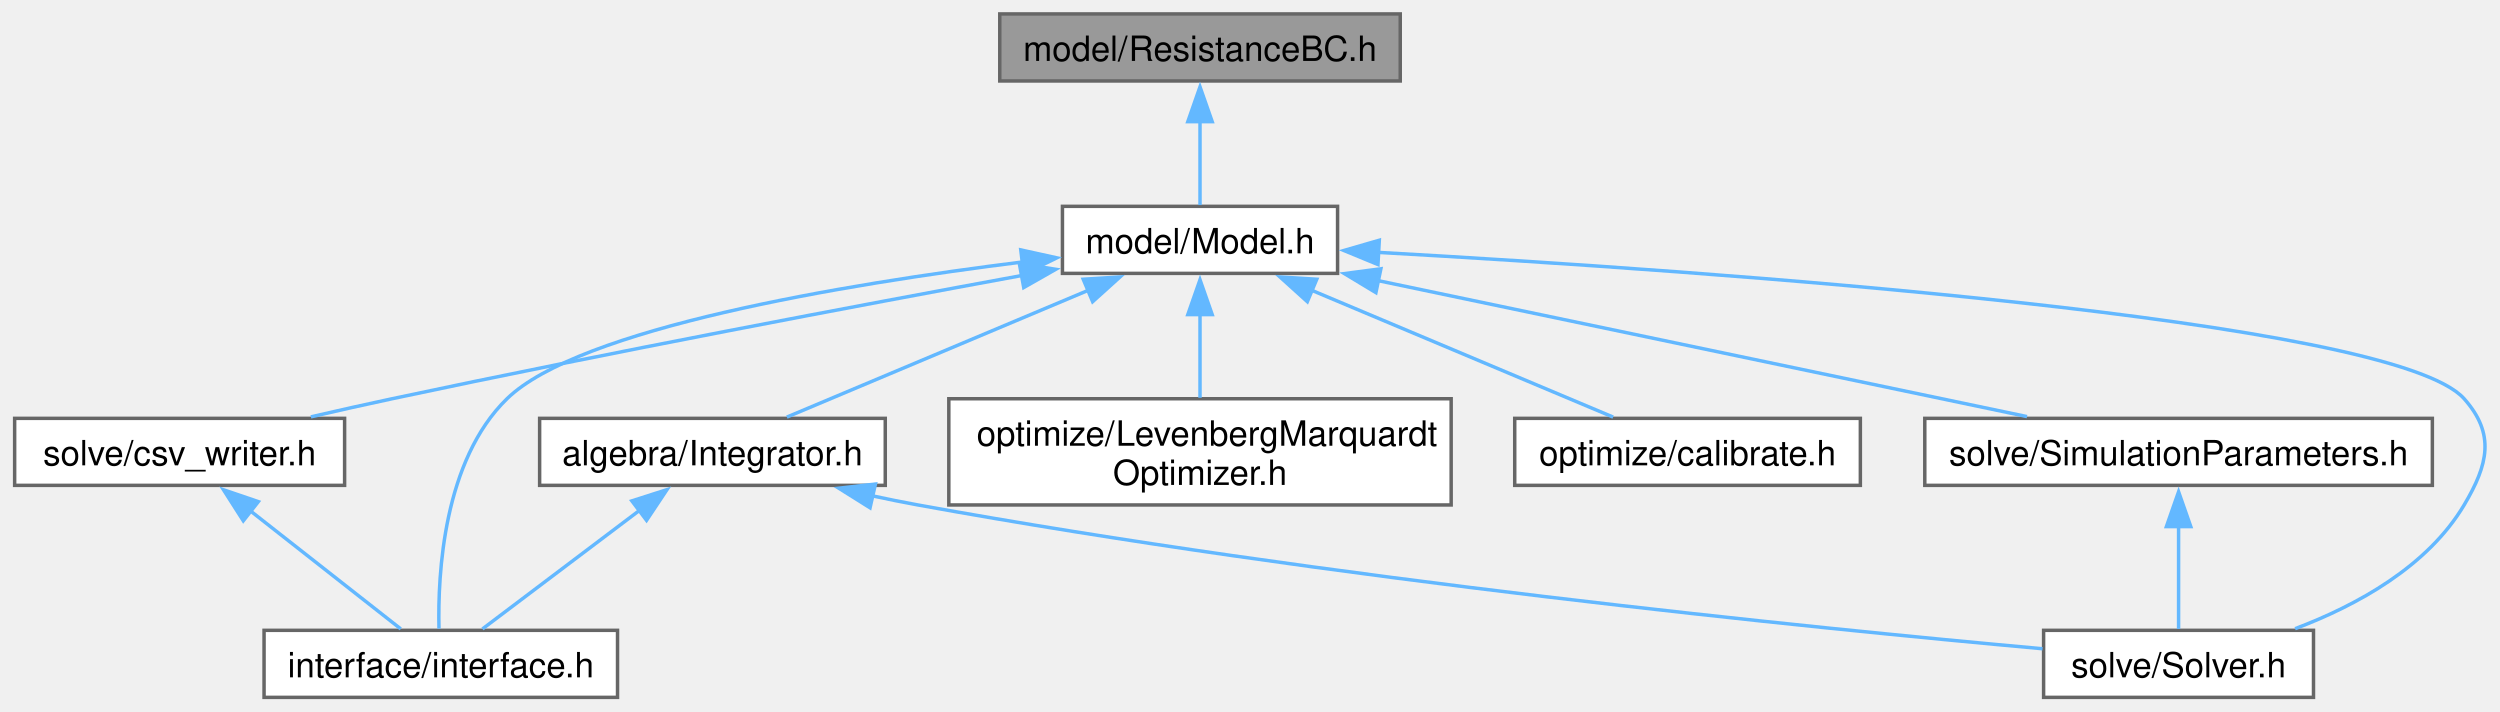
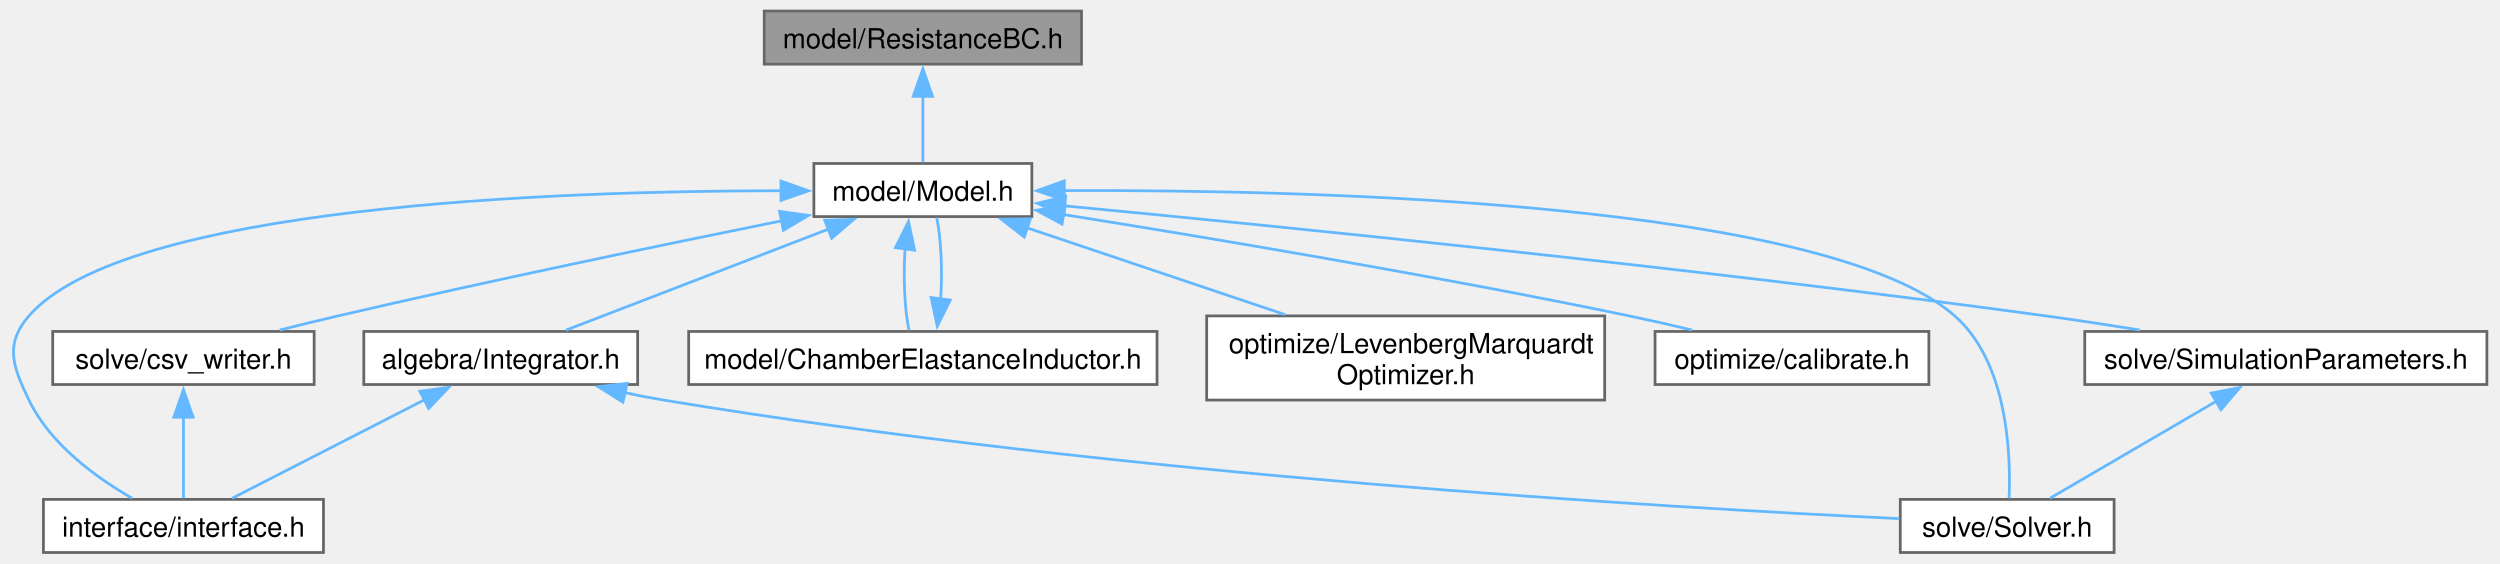
- <svg xmlns="http://www.w3.org/2000/svg" xmlns:xlink="http://www.w3.org/1999/xlink" width="717pt" height="204pt" viewBox="0.00 0.00 717.47 204.25">
+ <svg xmlns="http://www.w3.org/2000/svg" xmlns:xlink="http://www.w3.org/1999/xlink" width="905pt" height="204pt" viewBox="0.00 0.00 904.61 204.25">
  <g id="graph0" class="graph" transform="scale(1 1) rotate(0) translate(4 200.25)">
    <g id="Node000001" class="node">
      <g id="a_Node000001">
        <a xlink:title="model::ResistanceBC source file">
-           <polygon fill="#999999" stroke="#666666" points="397.88,-196.25 282.88,-196.25 282.88,-177 397.88,-177 397.88,-196.25" />
-           <text text-anchor="middle" x="340.38" y="-182.75" font-family="Helvetica,sans-Serif" font-size="10.00">model/ResistanceBC.h</text>
+           <polygon fill="#999999" stroke="#666666" points="387.24,-196.25 272.24,-196.25 272.24,-177 387.24,-177 387.24,-196.25" />
+           <text text-anchor="middle" x="329.74" y="-182.75" font-family="Helvetica,sans-Serif" font-size="10.00">model/ResistanceBC.h</text>
        </a>
      </g>
    </g>
    <g id="Node000002" class="node">
      <g id="a_Node000002">
        <a xlink:href="_model_8h.html" target="_top" xlink:title="model::Model source file">
-           <polygon fill="white" stroke="#666666" points="379.88,-141 300.88,-141 300.88,-121.75 379.88,-121.75 379.88,-141" />
-           <text text-anchor="middle" x="340.38" y="-127.5" font-family="Helvetica,sans-Serif" font-size="10.00">model/Model.h</text>
+           <polygon fill="white" stroke="#666666" points="369.24,-141 290.24,-141 290.24,-121.75 369.24,-121.75 369.24,-141" />
+           <text text-anchor="middle" x="329.74" y="-127.5" font-family="Helvetica,sans-Serif" font-size="10.00">model/Model.h</text>
        </a>
      </g>
    </g>
    <g id="edge1_Node000001_Node000002" class="edge">
      <g id="a_edge1_Node000001_Node000002">
        <a xlink:title=" ">
-           <path fill="none" stroke="#63b8ff" d="M340.38,-165.38C340.38,-157.09 340.38,-147.92 340.38,-141.36" />
-           <polygon fill="#63b8ff" stroke="#63b8ff" points="336.88,-165.32 340.38,-175.32 343.88,-165.32 336.88,-165.32" />
+           <path fill="none" stroke="#63b8ff" d="M329.74,-165.38C329.74,-157.09 329.74,-147.92 329.74,-141.36" />
+           <polygon fill="#63b8ff" stroke="#63b8ff" points="326.24,-165.32 329.74,-175.32 333.24,-165.32 326.24,-165.32" />
        </a>
      </g>
    </g>
    <g id="Node000003" class="node">
      <g id="a_Node000003">
        <a xlink:href="_integrator_8h.html" target="_top" xlink:title="Integrator source file.">
-           <polygon fill="white" stroke="#666666" points="250,-80.12 150.75,-80.12 150.75,-60.88 250,-60.88 250,-80.12" />
-           <text text-anchor="middle" x="200.38" y="-66.62" font-family="Helvetica,sans-Serif" font-size="10.00">algebra/Integrator.h</text>
+           <polygon fill="white" stroke="#666666" points="226.36,-80.12 127.11,-80.12 127.11,-60.88 226.36,-60.88 226.36,-80.12" />
+           <text text-anchor="middle" x="176.74" y="-66.62" font-family="Helvetica,sans-Serif" font-size="10.00">algebra/Integrator.h</text>
        </a>
      </g>
    </g>
    <g id="edge2_Node000002_Node000003" class="edge">
      <g id="a_edge2_Node000002_Node000003">
        <a xlink:title=" ">
-           <path fill="none" stroke="#63b8ff" d="M308.49,-116.97C281.94,-105.8 244.85,-90.2 221.74,-80.48" />
-           <polygon fill="#63b8ff" stroke="#63b8ff" points="306.84,-120.07 317.41,-120.72 309.55,-113.62 306.84,-120.07" />
+           <path fill="none" stroke="#63b8ff" d="M295.7,-117.28C266.72,-106.13 225.84,-90.4 200.33,-80.58" />
+           <polygon fill="#63b8ff" stroke="#63b8ff" points="294.16,-120.44 304.75,-120.76 296.68,-113.9 294.16,-120.44" />
        </a>
      </g>
    </g>
    <g id="Node000004" class="node">
      <g id="a_Node000004">
        <a xlink:href="interface_8h.html" target="_top" xlink:title="svZeroDSolver callable interface.">
-           <polygon fill="white" stroke="#666666" points="173.12,-19.25 71.62,-19.25 71.62,0 173.12,0 173.12,-19.25" />
-           <text text-anchor="middle" x="122.38" y="-5.75" font-family="Helvetica,sans-Serif" font-size="10.00">interface/interface.h</text>
+           <polygon fill="white" stroke="#666666" points="112.49,-19.25 10.99,-19.25 10.99,0 112.49,0 112.49,-19.25" />
+           <text text-anchor="middle" x="61.74" y="-5.75" font-family="Helvetica,sans-Serif" font-size="10.00">interface/interface.h</text>
        </a>
      </g>
    </g>
    <g id="edge5_Node000002_Node000004" class="edge">
      <g id="a_edge5_Node000002_Node000004">
        <a xlink:title=" ">
-           <path fill="none" stroke="#63b8ff" d="M289.45,-125.03C237.65,-118.56 162.13,-105.95 141.38,-85.75 123.15,-68.02 121.48,-35.52 121.85,-19.72" />
-           <polygon fill="#63b8ff" stroke="#63b8ff" points="288.91,-128.49 299.26,-126.21 289.75,-121.54 288.91,-128.49" />
+           <path fill="none" stroke="#63b8ff" d="M278.47,-131.12C196.23,-131.09 40.49,-125.62 5.74,-85.75 -3.17,-75.53 -0.15,-67.46 5.74,-55.25 13.45,-39.23 30.02,-27.19 43.15,-19.67" />
+           <polygon fill="#63b8ff" stroke="#63b8ff" points="278.31,-134.62 288.3,-131.09 278.29,-127.62 278.31,-134.62" />
        </a>
      </g>
    </g>
    <g id="Node000005" class="node">
      <g id="a_Node000005">
        <a xlink:href="_solver_8h.html" target="_top" xlink:title="Solver source file.">
-           <polygon fill="white" stroke="#666666" points="660.12,-19.25 582.62,-19.25 582.62,0 660.12,0 660.12,-19.25" />
-           <text text-anchor="middle" x="621.38" y="-5.75" font-family="Helvetica,sans-Serif" font-size="10.00">solve/Solver.h</text>
+           <polygon fill="white" stroke="#666666" points="761.49,-19.25 683.99,-19.25 683.99,0 761.49,0 761.49,-19.25" />
+           <text text-anchor="middle" x="722.74" y="-5.75" font-family="Helvetica,sans-Serif" font-size="10.00">solve/Solver.h</text>
        </a>
      </g>
    </g>
-     <g id="edge10_Node000002_Node000005" class="edge">
-       <g id="a_edge10_Node000002_Node000005">
+     <g id="edge12_Node000002_Node000005" class="edge">
+       <g id="a_edge12_Node000002_Node000005">
        <a xlink:title=" ">
-           <path fill="none" stroke="#63b8ff" d="M391.53,-127.78C486.67,-122.44 683.06,-108.72 703.38,-85.75 712.36,-75.6 710.3,-66.9 703.38,-55.25 692.86,-37.56 672.6,-26.43 654.84,-19.72" />
-           <polygon fill="#63b8ff" stroke="#63b8ff" points="391.48,-124.28 381.69,-128.32 391.87,-131.27 391.48,-124.28" />
+           <path fill="none" stroke="#63b8ff" d="M380.92,-131.18C471.95,-131.52 656.85,-126.95 703.74,-85.75 722.94,-68.88 724.1,-35.67 723.43,-19.67" />
+           <polygon fill="#63b8ff" stroke="#63b8ff" points="381.04,-127.68 371.02,-131.12 381,-134.68 381.04,-127.68" />
        </a>
      </g>
    </g>
    <g id="Node000006" class="node">
      <g id="a_Node000006">
-         <a xlink:href="_levenberg_marquardt_optimizer_8h.html" target="_top" xlink:title="opt::LevenbergMarquardtOptimizer source file">
-           <polygon fill="white" stroke="#666666" points="412.5,-85.75 268.25,-85.75 268.25,-55.25 412.5,-55.25 412.5,-85.75" />
-           <text text-anchor="start" x="276.25" y="-72.25" font-family="Helvetica,sans-Serif" font-size="10.00">optimize/LevenbergMarquardt</text>
-           <text text-anchor="middle" x="340.38" y="-61" font-family="Helvetica,sans-Serif" font-size="10.00">Optimizer.h</text>
+         <a xlink:href="_chamber_elastance_inductor_8h.html" target="_top" xlink:title="model::ChamberElastanceInductor source file">
+           <polygon fill="white" stroke="#666666" points="414.61,-80.12 244.86,-80.12 244.86,-60.88 414.61,-60.88 414.61,-80.12" />
+           <text text-anchor="middle" x="329.74" y="-66.62" font-family="Helvetica,sans-Serif" font-size="10.00">model/ChamberElastanceInductor.h</text>
        </a>
      </g>
    </g>
    <g id="edge6_Node000002_Node000006" class="edge">
      <g id="a_edge6_Node000002_Node000006">
        <a xlink:title=" ">
-           <path fill="none" stroke="#63b8ff" d="M340.38,-110.17C340.38,-102.24 340.38,-93.31 340.38,-86.03" />
-           <polygon fill="#63b8ff" stroke="#63b8ff" points="336.88,-109.92 340.38,-119.92 343.88,-109.92 336.88,-109.92" />
+           <path fill="none" stroke="#63b8ff" d="M323.3,-110.28C322.6,-100.17 323.07,-88.42 324.71,-80.53" />
+           <polygon fill="#63b8ff" stroke="#63b8ff" points="319.79,-110.46 324.53,-119.93 326.73,-109.57 319.79,-110.46" />
        </a>
      </g>
    </g>
    <g id="Node000007" class="node">
      <g id="a_Node000007">
-         <a xlink:href="calibrate_8h.html" target="_top" xlink:title="opt::calibrate source file">
-           <polygon fill="white" stroke="#666666" points="530,-80.12 430.75,-80.12 430.75,-60.88 530,-60.88 530,-80.12" />
-           <text text-anchor="middle" x="480.38" y="-66.62" font-family="Helvetica,sans-Serif" font-size="10.00">optimize/calibrate.h</text>
+         <a xlink:href="_levenberg_marquardt_optimizer_8h.html" target="_top" xlink:title="opt::LevenbergMarquardtOptimizer source file">
+           <polygon fill="white" stroke="#666666" points="576.86,-85.75 432.61,-85.75 432.61,-55.25 576.86,-55.25 576.86,-85.75" />
+           <text text-anchor="start" x="440.61" y="-72.25" font-family="Helvetica,sans-Serif" font-size="10.00">optimize/LevenbergMarquardt</text>
+           <text text-anchor="middle" x="504.74" y="-61" font-family="Helvetica,sans-Serif" font-size="10.00">Optimizer.h</text>
        </a>
      </g>
    </g>
-     <g id="edge7_Node000002_Node000007" class="edge">
-       <g id="a_edge7_Node000002_Node000007">
+     <g id="edge8_Node000002_Node000007" class="edge">
+       <g id="a_edge8_Node000002_Node000007">
        <a xlink:title=" ">
-           <path fill="none" stroke="#63b8ff" d="M372.26,-116.97C398.81,-105.8 435.9,-90.2 459.01,-80.48" />
-           <polygon fill="#63b8ff" stroke="#63b8ff" points="371.2,-113.62 363.34,-120.72 373.91,-120.07 371.2,-113.62" />
+           <path fill="none" stroke="#63b8ff" d="M367.45,-117.69C394.95,-108.44 432.27,-95.88 461.06,-86.19" />
+           <polygon fill="#63b8ff" stroke="#63b8ff" points="366.49,-114.32 358.13,-120.82 368.72,-120.95 366.49,-114.32" />
        </a>
      </g>
    </g>
    <g id="Node000008" class="node">
      <g id="a_Node000008">
-         <a xlink:href="_simulation_parameters_8h.html" target="_top" xlink:title="Source file to read simulation configuration.">
-           <polygon fill="white" stroke="#666666" points="694.25,-80.12 548.5,-80.12 548.5,-60.88 694.25,-60.88 694.25,-80.12" />
-           <text text-anchor="middle" x="621.38" y="-66.62" font-family="Helvetica,sans-Serif" font-size="10.00">solve/SimulationParameters.h</text>
+         <a xlink:href="calibrate_8h.html" target="_top" xlink:title="opt::calibrate source file">
+           <polygon fill="white" stroke="#666666" points="694.36,-80.12 595.11,-80.12 595.11,-60.88 694.36,-60.88 694.36,-80.12" />
+           <text text-anchor="middle" x="644.74" y="-66.62" font-family="Helvetica,sans-Serif" font-size="10.00">optimize/calibrate.h</text>
        </a>
      </g>
    </g>
-     <g id="edge8_Node000002_Node000008" class="edge">
-       <g id="a_edge8_Node000002_Node000008">
+     <g id="edge9_Node000002_Node000008" class="edge">
+       <g id="a_edge9_Node000002_Node000008">
        <a xlink:title=" ">
-           <path fill="none" stroke="#63b8ff" d="M391.58,-119.65C444.92,-108.47 527.57,-91.15 577.86,-80.62" />
-           <polygon fill="#63b8ff" stroke="#63b8ff" points="390.89,-116.22 381.82,-121.69 392.32,-123.07 390.89,-116.22" />
+           <path fill="none" stroke="#63b8ff" d="M380.56,-122.51C432.35,-114.25 514.9,-100.46 585.74,-85.75 593.16,-84.21 601.08,-82.4 608.62,-80.61" />
+           <polygon fill="#63b8ff" stroke="#63b8ff" points="380.18,-119.02 370.85,-124.04 381.28,-125.94 380.18,-119.02" />
        </a>
      </g>
    </g>
    <g id="Node000009" class="node">
      <g id="a_Node000009">
-         <a xlink:href="csv__writer_8h.html" target="_top" xlink:title="csv_writer source file">
-           <polygon fill="white" stroke="#666666" points="94.75,-80.12 0,-80.12 0,-60.88 94.75,-60.88 94.75,-80.12" />
-           <text text-anchor="middle" x="47.38" y="-66.62" font-family="Helvetica,sans-Serif" font-size="10.00">solve/csv_writer.h</text>
+         <a xlink:href="_simulation_parameters_8h.html" target="_top" xlink:title="Source file to read simulation configuration.">
+           <polygon fill="white" stroke="#666666" points="896.61,-80.12 750.86,-80.12 750.86,-60.88 896.61,-60.88 896.61,-80.12" />
+           <text text-anchor="middle" x="823.74" y="-66.62" font-family="Helvetica,sans-Serif" font-size="10.00">solve/SimulationParameters.h</text>
        </a>
      </g>
    </g>
-     <g id="edge11_Node000002_Node000009" class="edge">
-       <g id="a_edge11_Node000002_Node000009">
+     <g id="edge10_Node000002_Node000009" class="edge">
+       <g id="a_edge10_Node000002_Node000009">
        <a xlink:title=" ">
-           <path fill="none" stroke="#63b8ff" d="M289.33,-121.16C242.25,-112.51 170.45,-98.97 108.38,-85.75 100.82,-84.14 92.77,-82.33 85.07,-80.55" />
-           <polygon fill="#63b8ff" stroke="#63b8ff" points="288.5,-124.56 298.97,-122.92 289.76,-117.68 288.5,-124.56" />
+           <path fill="none" stroke="#63b8ff" d="M380.99,-125.64C458.26,-118.3 609.12,-103.18 736.74,-85.75 747.81,-84.24 759.64,-82.43 770.89,-80.62" />
+           <polygon fill="#63b8ff" stroke="#63b8ff" points="380.82,-122.14 371.19,-126.56 381.48,-129.11 380.82,-122.14" />
+         </a>
+       </g>
+     </g>
+     <g id="Node000010" class="node">
+       <g id="a_Node000010">
+         <a xlink:href="csv__writer_8h.html" target="_top" xlink:title="csv_writer source file">
+           <polygon fill="white" stroke="#666666" points="109.11,-80.12 14.36,-80.12 14.36,-60.88 109.11,-60.88 109.11,-80.12" />
+           <text text-anchor="middle" x="61.74" y="-66.62" font-family="Helvetica,sans-Serif" font-size="10.00">solve/csv_writer.h</text>
+         </a>
+       </g>
+     </g>
+     <g id="edge13_Node000002_Node000010" class="edge">
+       <g id="a_edge13_Node000002_Node000010">
+         <a xlink:title=" ">
+           <path fill="none" stroke="#63b8ff" d="M278.74,-120.26C235.72,-111.58 172.55,-98.49 117.74,-85.75 110.9,-84.16 103.61,-82.37 96.63,-80.62" />
+           <polygon fill="#63b8ff" stroke="#63b8ff" points="277.79,-123.64 288.29,-122.18 279.17,-116.78 277.79,-123.64" />
        </a>
      </g>
    </g>
    <g id="edge3_Node000003_Node000004" class="edge">
      <g id="a_edge3_Node000003_Node000004">
        <a xlink:title=" ">
-           <path fill="none" stroke="#63b8ff" d="M179.34,-53.63C164.91,-42.73 146.29,-28.67 134.33,-19.65" />
-           <polygon fill="#63b8ff" stroke="#63b8ff" points="177.23,-56.42 187.32,-59.65 181.45,-50.83 177.23,-56.42" />
+           <path fill="none" stroke="#63b8ff" d="M149.05,-55.33C127.39,-44.24 97.92,-29.15 79.37,-19.65" />
+           <polygon fill="#63b8ff" stroke="#63b8ff" points="147.43,-58.43 157.92,-59.87 150.62,-52.2 147.43,-58.43" />
        </a>
      </g>
    </g>
    <g id="edge4_Node000003_Node000005" class="edge">
      <g id="a_edge4_Node000003_Node000005">
        <a xlink:title=" ">
-           <path fill="none" stroke="#63b8ff" d="M246.14,-57.9C250.6,-56.94 255.07,-56.03 259.38,-55.25 376.04,-34.04 515.71,-19.98 582.31,-13.96" />
-           <polygon fill="#63b8ff" stroke="#63b8ff" points="245.63,-54.43 236.65,-60.06 247.18,-61.26 245.63,-54.43" />
+           <path fill="none" stroke="#63b8ff" d="M221.55,-57.96C226.32,-56.94 231.12,-56.02 235.74,-55.25 400.95,-27.88 600.69,-16.19 683.67,-12.27" />
+           <polygon fill="#63b8ff" stroke="#63b8ff" points="221.03,-54.49 212.05,-60.1 222.57,-61.32 221.03,-54.49" />
        </a>
      </g>
    </g>
-     <g id="edge9_Node000008_Node000005" class="edge">
-       <g id="a_edge9_Node000008_Node000005">
+     <g id="edge7_Node000006_Node000002" class="edge">
+       <g id="a_edge7_Node000006_Node000002">
        <a xlink:title=" ">
-           <path fill="none" stroke="#63b8ff" d="M621.38,-49.07C621.38,-39.04 621.38,-27.46 621.38,-19.65" />
-           <polygon fill="#63b8ff" stroke="#63b8ff" points="617.88,-49.04 621.38,-59.04 624.88,-49.04 617.88,-49.04" />
+           <path fill="none" stroke="#63b8ff" d="M336.18,-91.7C336.87,-101.82 336.39,-113.57 334.74,-121.43" />
+           <polygon fill="#63b8ff" stroke="#63b8ff" points="339.68,-91.51 334.95,-82.03 332.74,-92.39 339.68,-91.51" />
        </a>
      </g>
    </g>
-     <g id="edge12_Node000009_Node000004" class="edge">
-       <g id="a_edge12_Node000009_Node000004">
+     <g id="edge11_Node000009_Node000005" class="edge">
+       <g id="a_edge11_Node000009_Node000005">
        <a xlink:title=" ">
-           <path fill="none" stroke="#63b8ff" d="M67.6,-53.63C81.47,-42.73 99.38,-28.67 110.88,-19.65" />
-           <polygon fill="#63b8ff" stroke="#63b8ff" points="65.66,-50.7 59.96,-59.62 69.98,-56.2 65.66,-50.7" />
+           <path fill="none" stroke="#63b8ff" d="M798.63,-54.87C779.69,-43.82 754.29,-29.02 738.22,-19.65" />
+           <polygon fill="#63b8ff" stroke="#63b8ff" points="796.69,-57.78 807.09,-59.8 800.21,-51.74 796.69,-57.78" />
+         </a>
+       </g>
+     </g>
+     <g id="edge14_Node000010_Node000004" class="edge">
+       <g id="a_edge14_Node000010_Node000004">
+         <a xlink:title=" ">
+           <path fill="none" stroke="#63b8ff" d="M61.74,-49.07C61.74,-39.04 61.74,-27.46 61.74,-19.65" />
+           <polygon fill="#63b8ff" stroke="#63b8ff" points="58.24,-49.04 61.74,-59.04 65.24,-49.04 58.24,-49.04" />
        </a>
      </g>
    </g>
  </g>
</svg>
